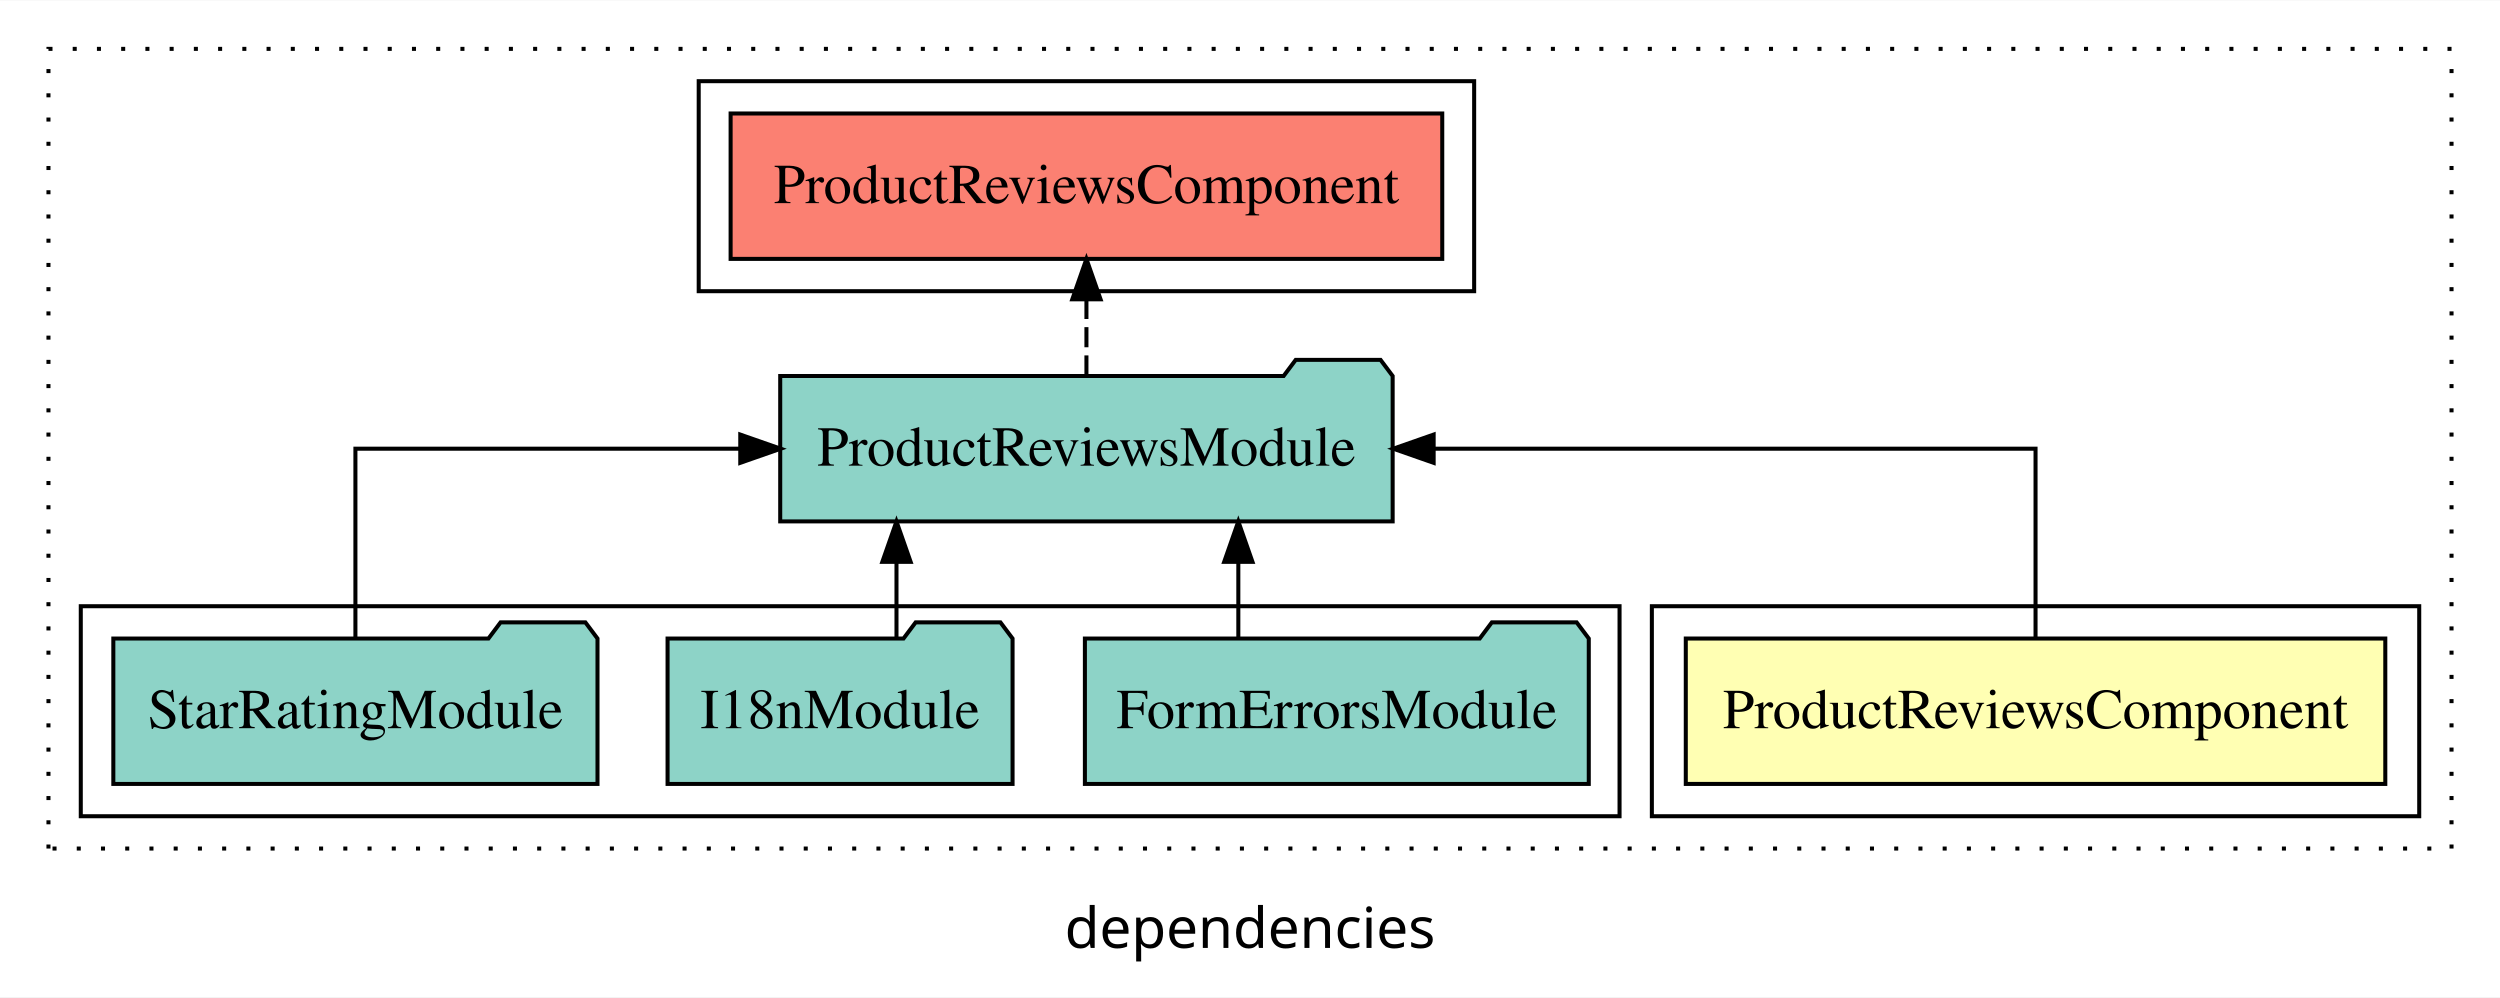
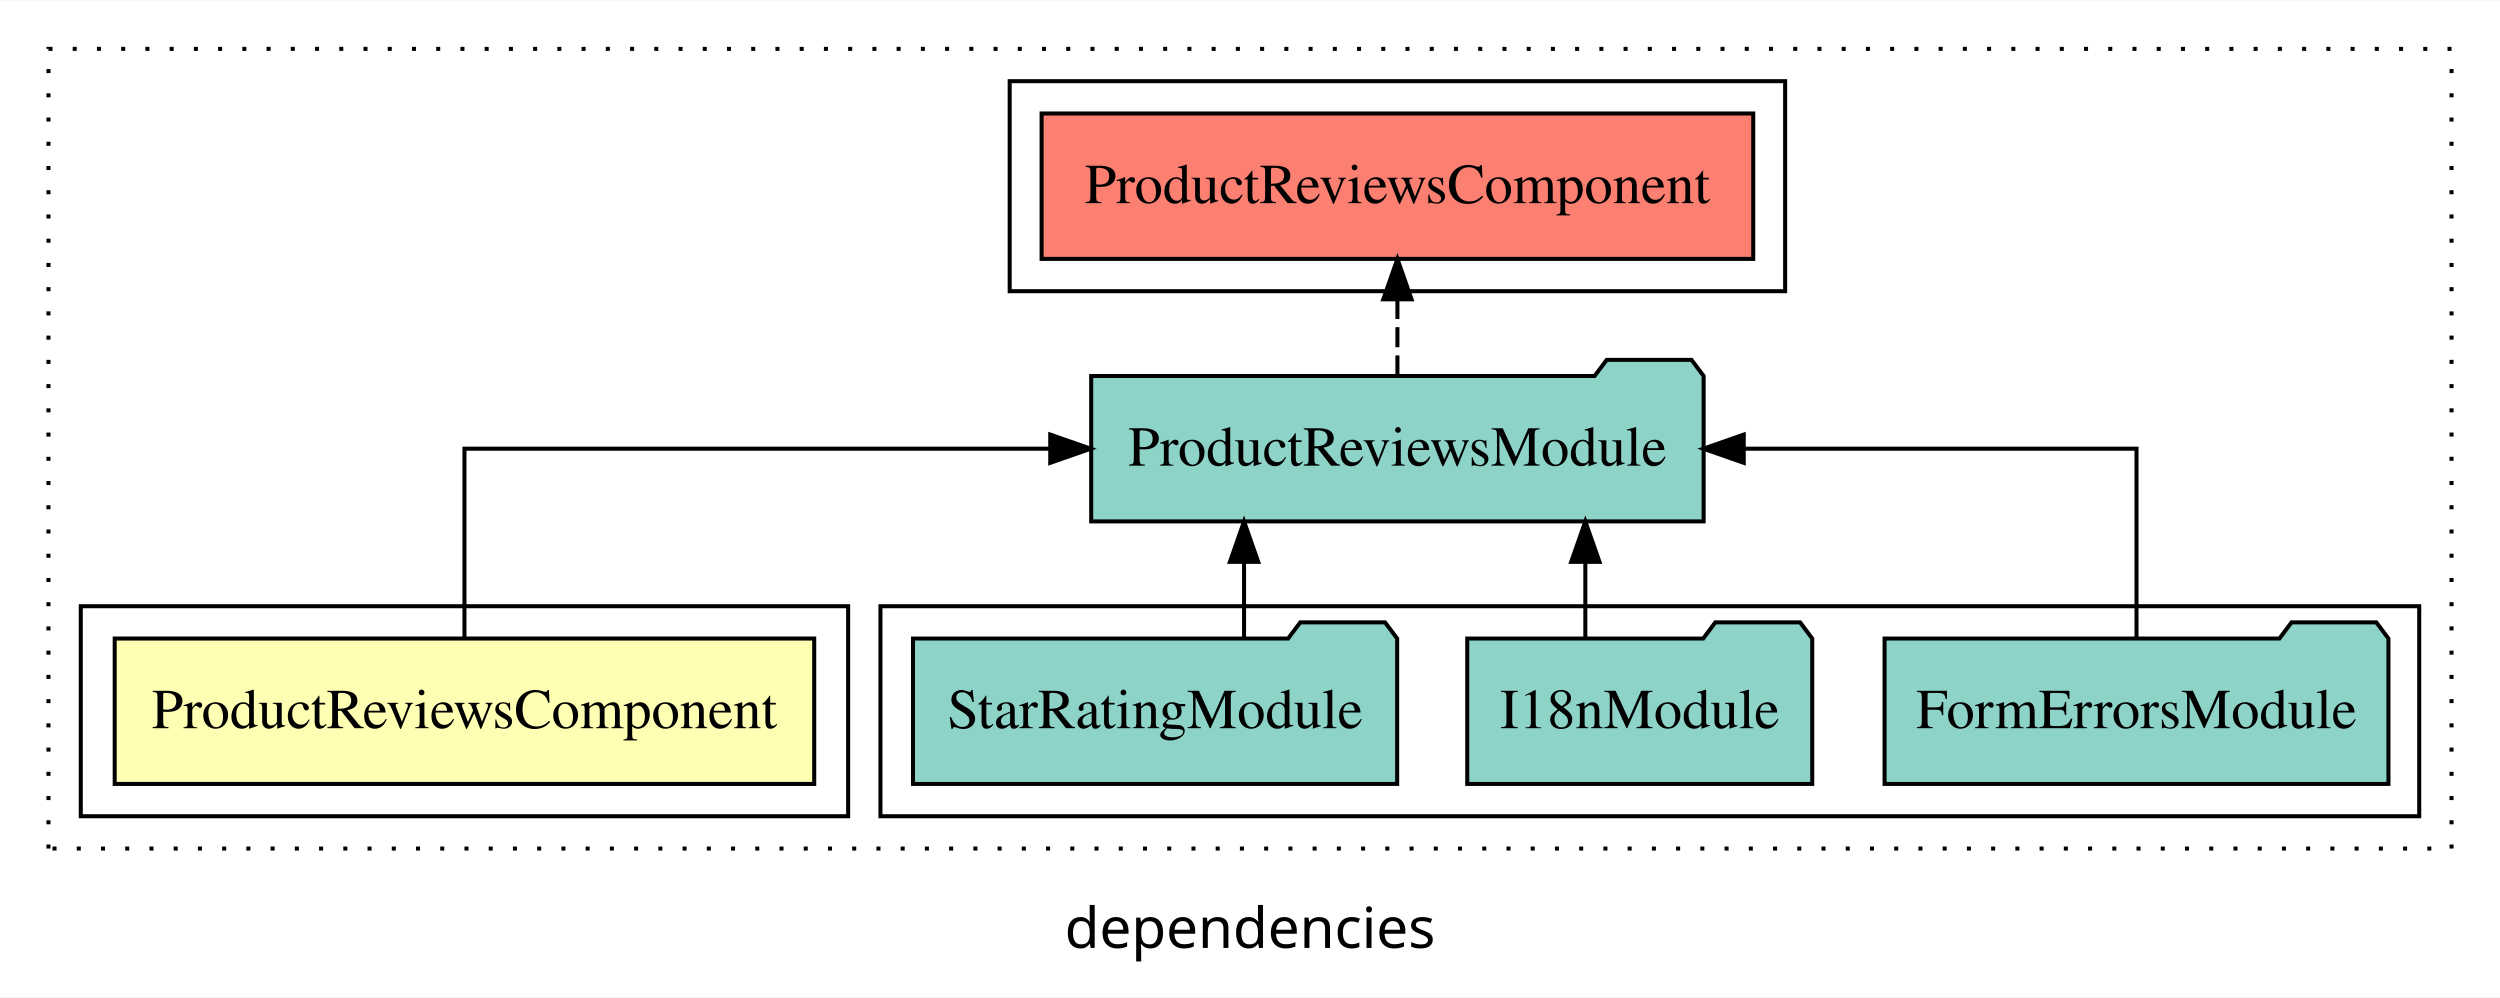
<svg xmlns="http://www.w3.org/2000/svg" width="619pt" height="247pt" viewBox="0.00 0.00 619.00 246.80">
  <g id="graph0" class="graph" transform="scale(1 1) rotate(0) translate(4 242.8)">
    <polygon fill="white" stroke="transparent" points="-4,4 -4,-242.8 615,-242.8 615,4 -4,4" />
    <text text-anchor="middle" x="305.5" y="-8.2" font-family="sans-serif" font-size="14.00">dependencies</text>
    <g id="clust1" class="cluster">
      <polygon fill="none" stroke="black" stroke-dasharray="1,5" points="8,-32.8 8,-230.8 603,-230.8 603,-32.8 8,-32.8" />
    </g>
-     <g id="clust2" class="cluster">
-       <polygon fill="none" stroke="black" points="405,-40.8 405,-92.8 595,-92.8 595,-40.8 405,-40.8" />
+     <g id="clust4" class="cluster">
+       <polygon fill="none" stroke="black" points="214,-40.8 214,-92.8 595,-92.8 595,-40.8 214,-40.8" />
    </g>
    <g id="clust5" class="cluster">
-       <polygon fill="none" stroke="black" points="169,-170.8 169,-222.8 361,-222.8 361,-170.8 169,-170.8" />
+       <polygon fill="none" stroke="black" points="246,-170.8 246,-222.8 438,-222.8 438,-170.8 246,-170.8" />
    </g>
-     <g id="clust4" class="cluster">
-       <polygon fill="none" stroke="black" points="16,-40.8 16,-92.8 397,-92.8 397,-40.8 16,-40.8" />
+     <g id="clust2" class="cluster">
+       <polygon fill="none" stroke="black" points="16,-40.8 16,-92.8 206,-92.8 206,-40.8 16,-40.8" />
    </g>
    <g id="node1" class="node">
-       <polygon fill="#ffffb3" stroke="black" points="586.6,-84.8 413.4,-84.8 413.4,-48.8 586.6,-48.8 586.6,-84.8" />
-       <text text-anchor="middle" x="500" y="-62.6" font-family="Times,serif" font-size="14.00">ProductReviewsComponent</text>
+       <polygon fill="#ffffb3" stroke="black" points="197.6,-84.8 24.4,-84.8 24.4,-48.8 197.6,-48.8 197.6,-84.8" />
+       <text text-anchor="middle" x="111" y="-62.6" font-family="Times,serif" font-size="14.00">ProductReviewsComponent</text>
    </g>
    <g id="node2" class="node">
-       <polygon fill="#8dd3c7" stroke="black" points="340.82,-149.8 337.82,-153.8 316.82,-153.8 313.82,-149.8 189.18,-149.8 189.18,-113.8 340.82,-113.8 340.82,-149.8" />
-       <text text-anchor="middle" x="265" y="-127.6" font-family="Times,serif" font-size="14.00">ProductReviewsModule</text>
+       <polygon fill="#8dd3c7" stroke="black" points="417.82,-149.8 414.82,-153.8 393.82,-153.8 390.82,-149.8 266.18,-149.8 266.18,-113.8 417.82,-113.8 417.82,-149.8" />
+       <text text-anchor="middle" x="342" y="-127.6" font-family="Times,serif" font-size="14.00">ProductReviewsModule</text>
    </g>
    <g id="edge1" class="edge">
-       <path fill="none" stroke="black" d="M500,-84.91C500,-104.14 500,-131.8 500,-131.8 500,-131.8 350.97,-131.8 350.97,-131.8" />
-       <polygon fill="black" stroke="black" points="350.97,-128.3 340.97,-131.8 350.97,-135.3 350.97,-128.3" />
+       <path fill="none" stroke="black" d="M111,-84.91C111,-104.14 111,-131.8 111,-131.8 111,-131.8 256.04,-131.8 256.04,-131.8" />
+       <polygon fill="black" stroke="black" points="256.04,-135.3 266.04,-131.8 256.04,-128.3 256.04,-135.3" />
    </g>
    <g id="node6" class="node">
-       <polygon fill="#fb8072" stroke="black" points="353.1,-214.8 176.9,-214.8 176.9,-178.8 353.1,-178.8 353.1,-214.8" />
-       <text text-anchor="middle" x="265" y="-192.6" font-family="Times,serif" font-size="14.00">ProductReviewsComponent </text>
+       <polygon fill="#fb8072" stroke="black" points="430.1,-214.8 253.9,-214.8 253.9,-178.8 430.1,-178.8 430.1,-214.8" />
+       <text text-anchor="middle" x="342" y="-192.6" font-family="Times,serif" font-size="14.00">ProductReviewsComponent </text>
    </g>
    <g id="edge5" class="edge">
-       <path fill="none" stroke="black" stroke-dasharray="5,2" d="M265,-149.91C265,-149.91 265,-168.79 265,-168.79" />
-       <polygon fill="black" stroke="black" points="261.5,-168.79 265,-178.79 268.5,-168.79 261.5,-168.79" />
+       <path fill="none" stroke="black" stroke-dasharray="5,2" d="M342,-149.91C342,-149.91 342,-168.79 342,-168.79" />
+       <polygon fill="black" stroke="black" points="338.5,-168.79 342,-178.79 345.5,-168.79 338.5,-168.79" />
    </g>
    <g id="node3" class="node">
-       <polygon fill="#8dd3c7" stroke="black" points="389.38,-84.8 386.38,-88.8 365.38,-88.8 362.38,-84.8 264.62,-84.8 264.62,-48.8 389.38,-48.8 389.38,-84.8" />
-       <text text-anchor="middle" x="327" y="-62.6" font-family="Times,serif" font-size="14.00">FormErrorsModule</text>
+       <polygon fill="#8dd3c7" stroke="black" points="587.38,-84.8 584.38,-88.8 563.38,-88.8 560.38,-84.8 462.62,-84.8 462.62,-48.8 587.38,-48.8 587.38,-84.8" />
+       <text text-anchor="middle" x="525" y="-62.6" font-family="Times,serif" font-size="14.00">FormErrorsModule</text>
    </g>
    <g id="edge2" class="edge">
-       <path fill="none" stroke="black" d="M302.61,-84.91C302.61,-84.91 302.61,-103.79 302.61,-103.79" />
-       <polygon fill="black" stroke="black" points="299.11,-103.79 302.61,-113.79 306.11,-103.79 299.11,-103.79" />
+       <path fill="none" stroke="black" d="M525,-84.91C525,-104.14 525,-131.8 525,-131.8 525,-131.8 427.75,-131.8 427.75,-131.8" />
+       <polygon fill="black" stroke="black" points="427.75,-128.3 417.75,-131.8 427.75,-135.3 427.75,-128.3" />
    </g>
    <g id="node4" class="node">
-       <polygon fill="#8dd3c7" stroke="black" points="246.71,-84.8 243.71,-88.8 222.71,-88.8 219.71,-84.8 161.29,-84.8 161.29,-48.8 246.71,-48.8 246.71,-84.8" />
-       <text text-anchor="middle" x="204" y="-62.6" font-family="Times,serif" font-size="14.00">I18nModule</text>
+       <polygon fill="#8dd3c7" stroke="black" points="444.71,-84.8 441.71,-88.8 420.71,-88.8 417.71,-84.8 359.29,-84.8 359.29,-48.8 444.71,-48.8 444.71,-84.8" />
+       <text text-anchor="middle" x="402" y="-62.6" font-family="Times,serif" font-size="14.00">I18nModule</text>
    </g>
    <g id="edge3" class="edge">
-       <path fill="none" stroke="black" d="M217.97,-84.91C217.97,-84.91 217.97,-103.79 217.97,-103.79" />
-       <polygon fill="black" stroke="black" points="214.47,-103.79 217.97,-113.79 221.47,-103.79 214.47,-103.79" />
+       <path fill="none" stroke="black" d="M388.53,-84.91C388.53,-84.91 388.53,-103.79 388.53,-103.79" />
+       <polygon fill="black" stroke="black" points="385.03,-103.79 388.53,-113.79 392.03,-103.79 385.03,-103.79" />
    </g>
    <g id="node5" class="node">
-       <polygon fill="#8dd3c7" stroke="black" points="143.94,-84.8 140.94,-88.8 119.94,-88.8 116.94,-84.8 24.06,-84.8 24.06,-48.8 143.94,-48.8 143.94,-84.8" />
-       <text text-anchor="middle" x="84" y="-62.6" font-family="Times,serif" font-size="14.00">StarRatingModule</text>
+       <polygon fill="#8dd3c7" stroke="black" points="341.94,-84.8 338.94,-88.8 317.94,-88.8 314.94,-84.8 222.06,-84.8 222.06,-48.8 341.94,-48.8 341.94,-84.8" />
+       <text text-anchor="middle" x="282" y="-62.6" font-family="Times,serif" font-size="14.00">StarRatingModule</text>
    </g>
    <g id="edge4" class="edge">
-       <path fill="none" stroke="black" d="M84,-84.91C84,-104.14 84,-131.8 84,-131.8 84,-131.8 179.29,-131.8 179.29,-131.8" />
-       <polygon fill="black" stroke="black" points="179.29,-135.3 189.29,-131.8 179.29,-128.3 179.29,-135.3" />
+       <path fill="none" stroke="black" d="M304.03,-84.91C304.03,-84.91 304.03,-103.79 304.03,-103.79" />
+       <polygon fill="black" stroke="black" points="300.53,-103.79 304.03,-113.79 307.53,-103.79 300.53,-103.79" />
    </g>
  </g>
</svg>
